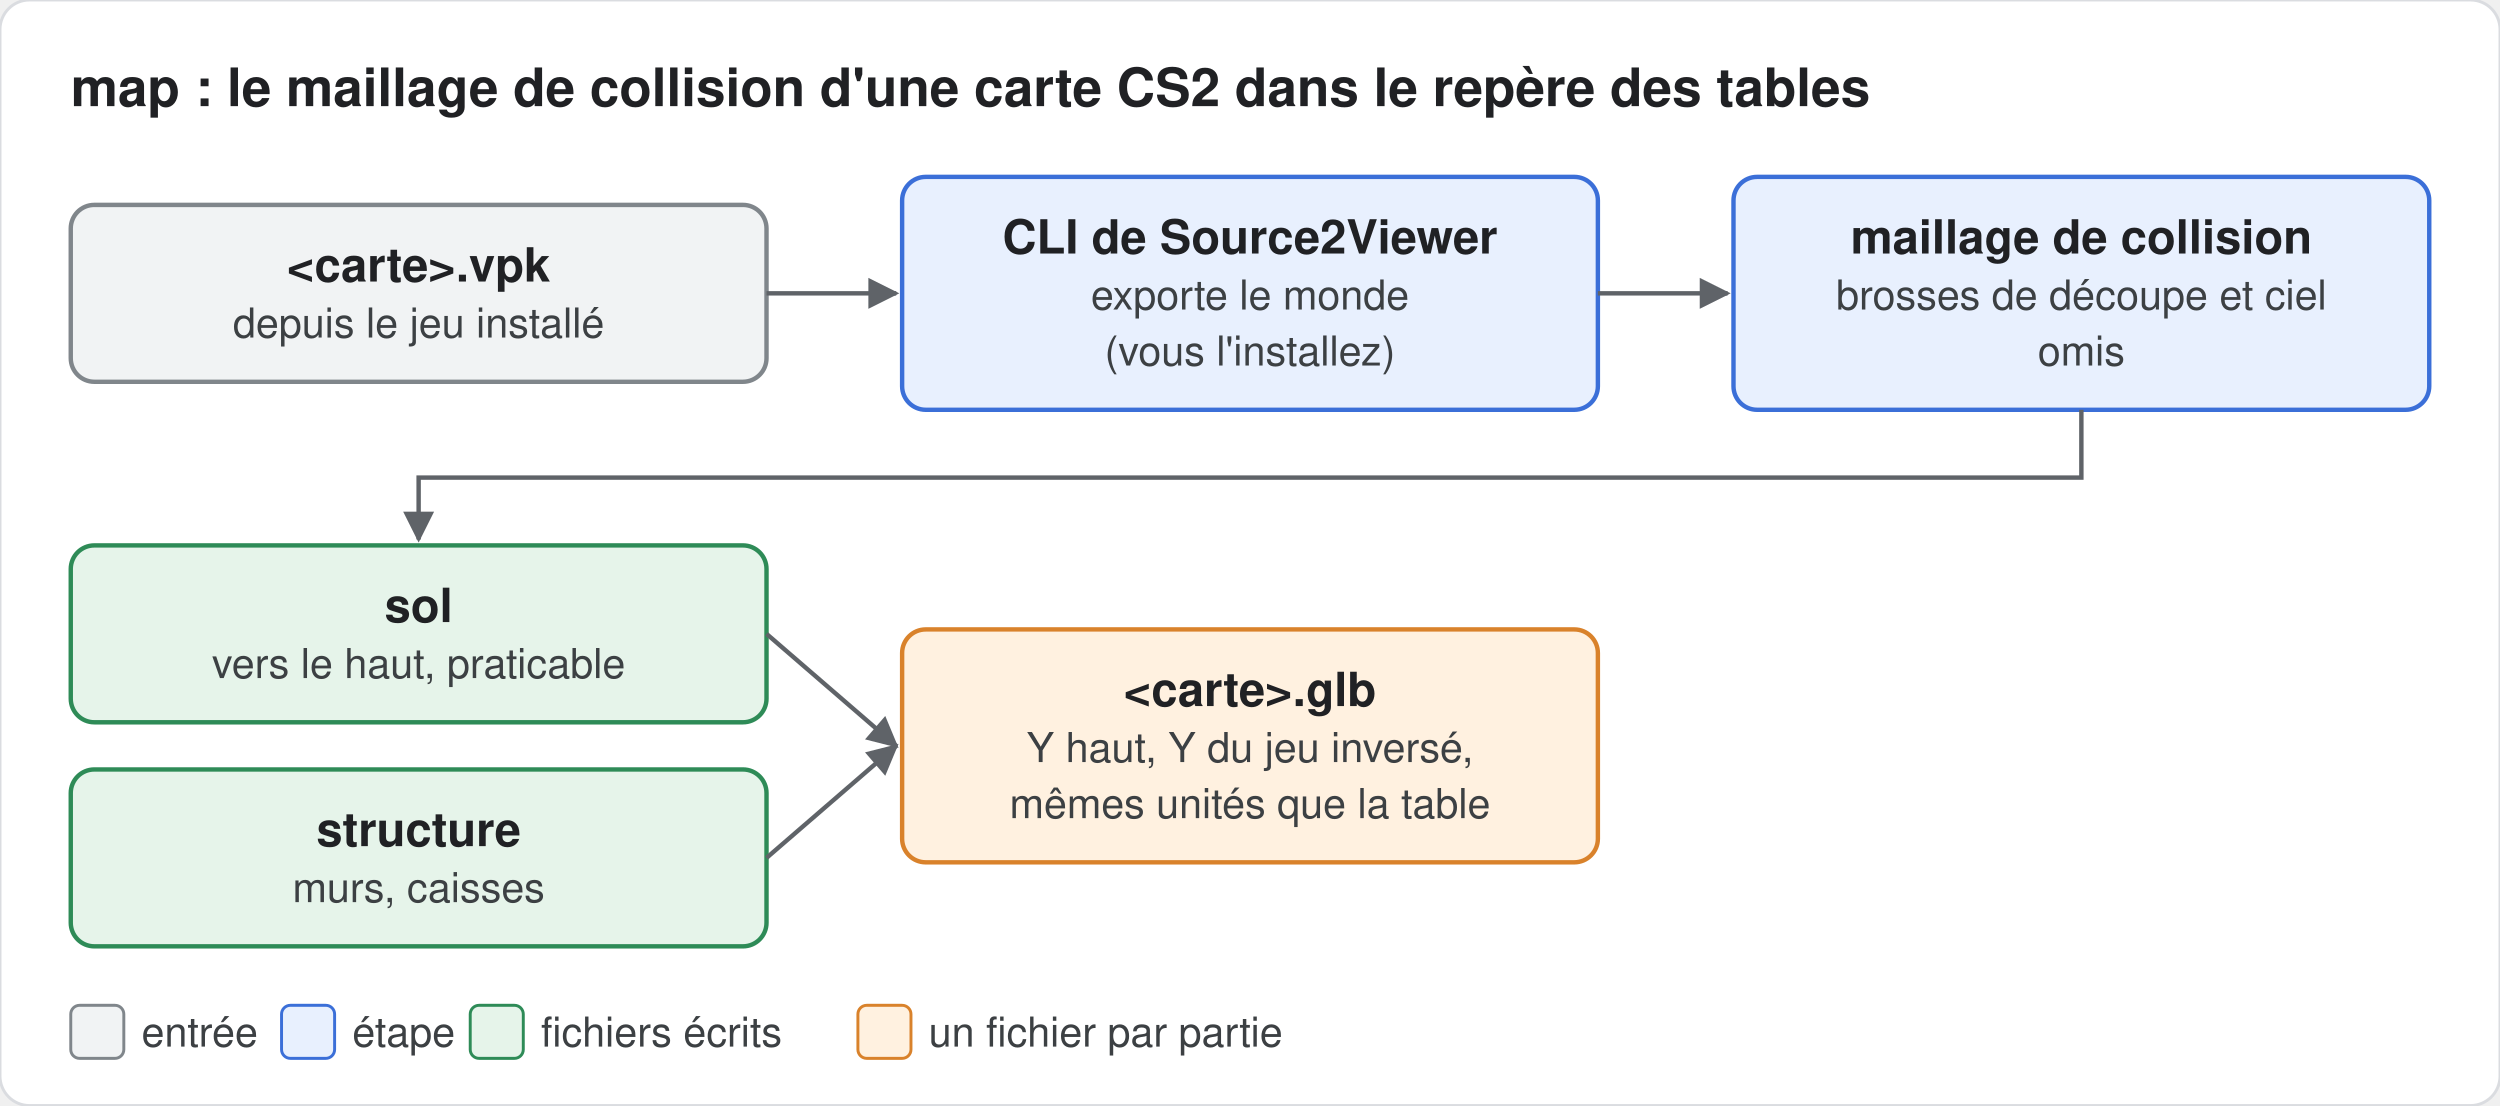
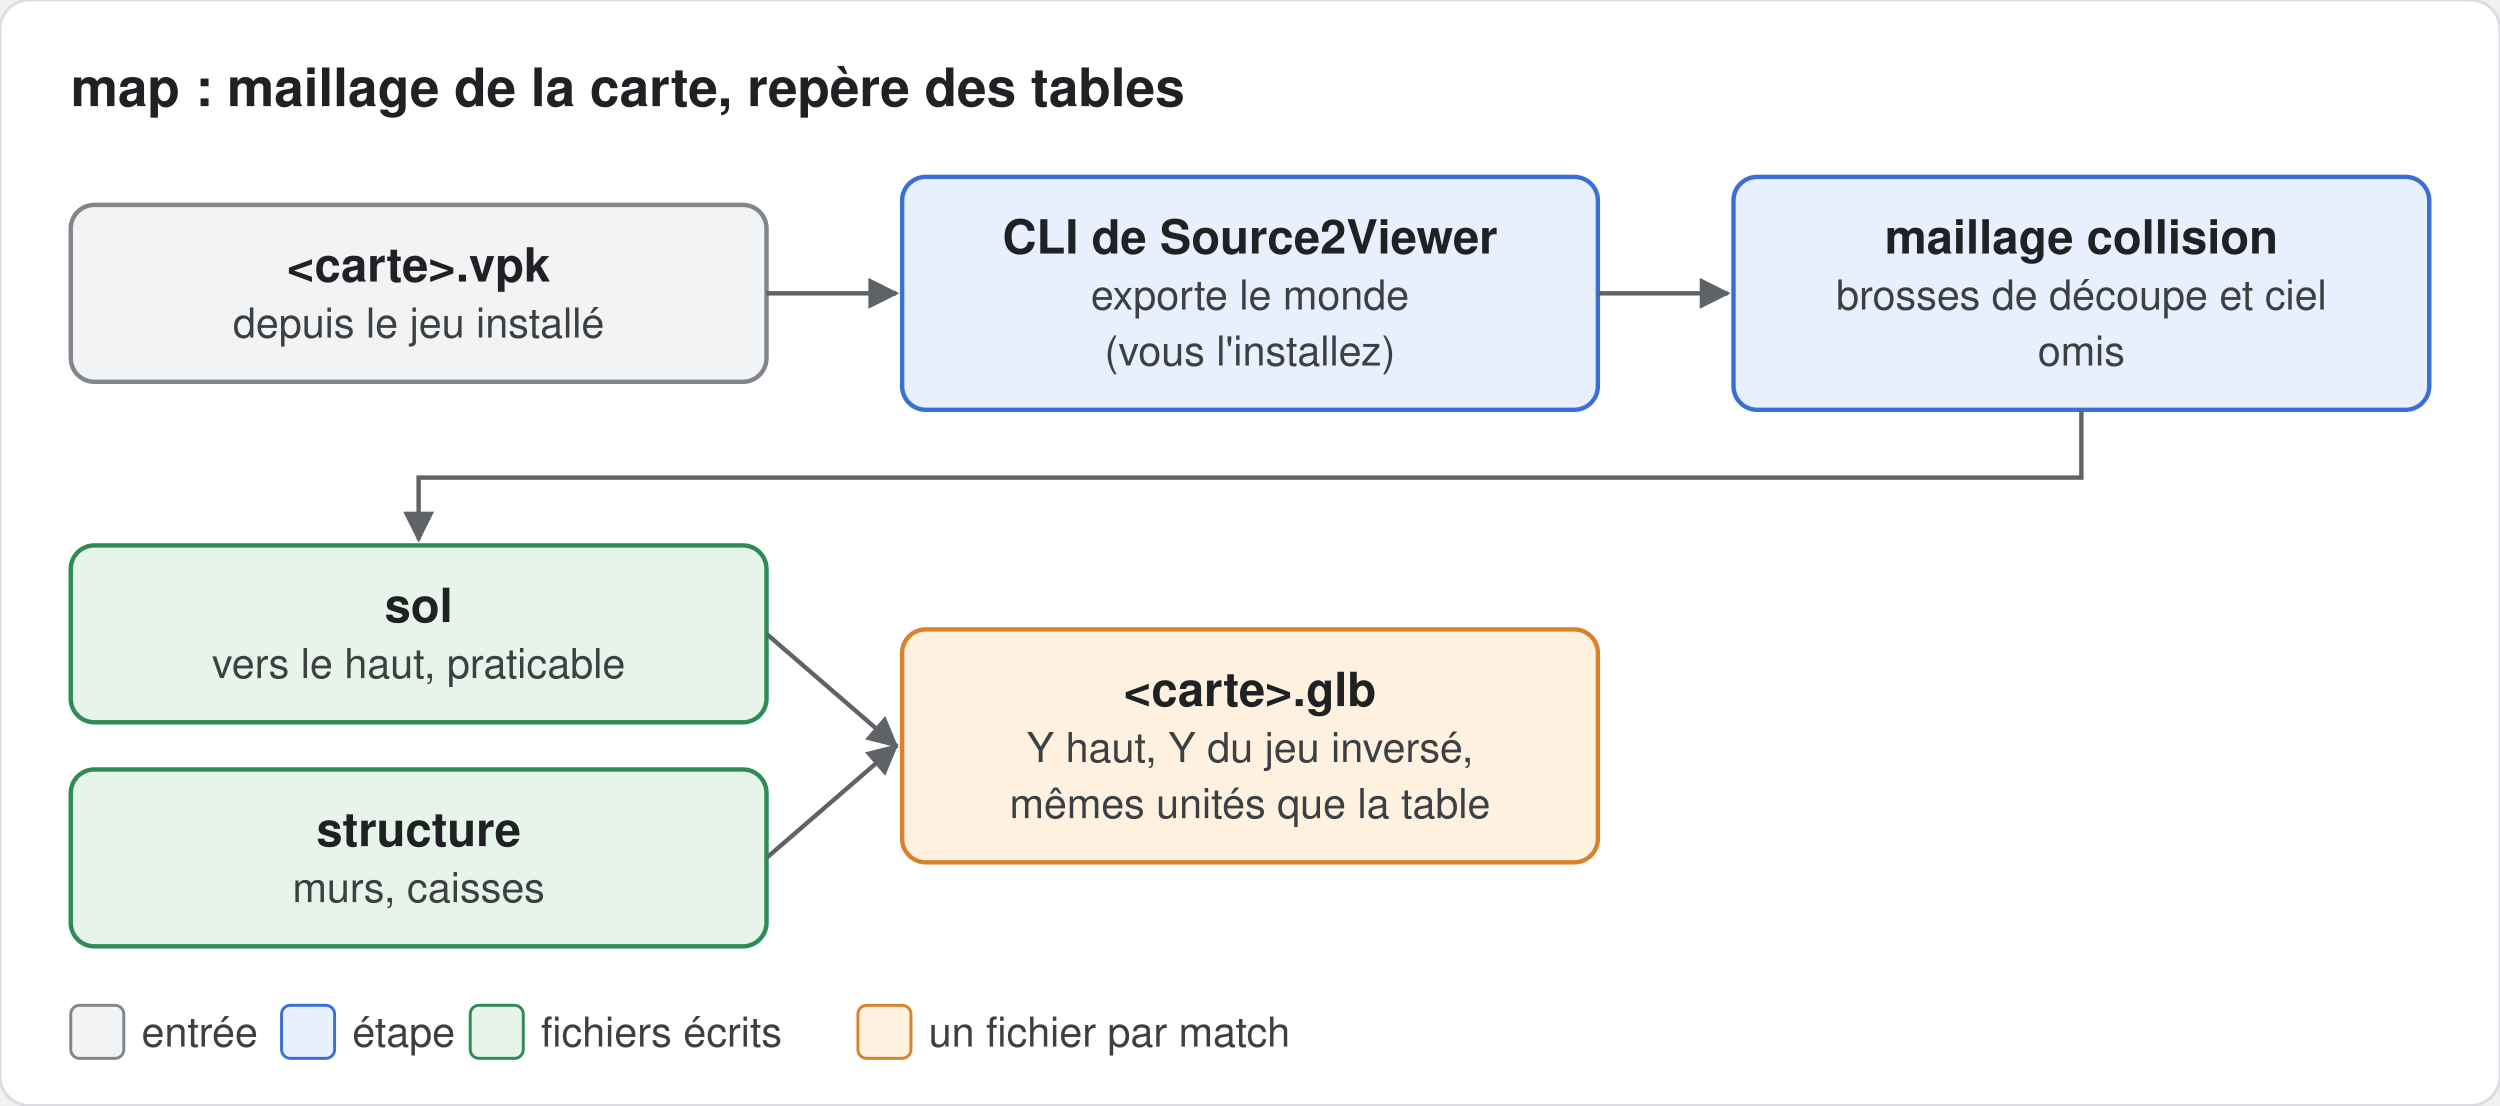
<svg xmlns="http://www.w3.org/2000/svg" width="848" height="375" viewBox="0 0 848 375" font-family="Segoe UI,Helvetica,Arial,sans-serif" role="img" aria-label="map: a CS2 map's collision mesh into the tables' frame">
  <defs>
    <marker id="a" viewBox="0 0 10 10" refX="9" refY="5" markerWidth="7" markerHeight="7" orient="auto">
      <path d="M0,0 L10,5 L0,10 z" fill="#5f6368" />
    </marker>
  </defs>
  <rect width="848" height="375" rx="10" fill="#ffffff" stroke="#dadce0" />
-   <text x="24" y="36" font-size="18" font-weight="600" fill="#202124">map : le maillage de collision d'une carte CS2 dans le repère des tables</text>
+   <text x="24" y="36" font-size="18" font-weight="600" fill="#202124">map : maillage de la carte, repère des tables</text>
  <rect x="24" y="69.5" width="236" height="60" rx="8" fill="#f1f3f4" stroke="#80868b" stroke-width="1.5" />
  <text x="142.0" y="95.5" text-anchor="middle" font-weight="600" font-size="16" fill="#202124">&lt;carte&gt;.vpk</text>
  <text x="142.0" y="114.5" text-anchor="middle" font-size="14" fill="#3c4043">depuis le jeu installé</text>
  <rect x="306" y="60.0" width="236" height="79" rx="8" fill="#e8f0fe" stroke="#3b6fd8" stroke-width="1.5" />
  <text x="424.0" y="86.0" text-anchor="middle" font-weight="600" font-size="16" fill="#202124">CLI de Source2Viewer</text>
  <text x="424.0" y="105.0" text-anchor="middle" font-size="14" fill="#3c4043">exporte le monde</text>
  <text x="424.0" y="124.0" text-anchor="middle" font-size="14" fill="#3c4043">(vous l'installez)</text>
  <rect x="588" y="60.0" width="236" height="79" rx="8" fill="#e8f0fe" stroke="#3b6fd8" stroke-width="1.5" />
-   <text x="706.0" y="86.0" text-anchor="middle" font-weight="600" font-size="16" fill="#202124">maillage de collision</text>
+   <text x="706.0" y="86.0" text-anchor="middle" font-weight="600" font-size="16" fill="#202124">maillage collision</text>
  <text x="706.0" y="105.0" text-anchor="middle" font-size="14" fill="#3c4043">brosses de découpe et ciel</text>
  <text x="706.0" y="124.0" text-anchor="middle" font-size="14" fill="#3c4043">omis</text>
  <line x1="260" y1="99.5" x2="304" y2="99.5" stroke="#5f6368" stroke-width="1.5" marker-end="url(#a)" />
  <line x1="542" y1="99.5" x2="586" y2="99.5" stroke="#5f6368" stroke-width="1.5" marker-end="url(#a)" />
  <path d="M706.0,139.0 V162.0 H142.0 V183.0" fill="none" stroke="#5f6368" stroke-width="1.5" marker-end="url(#a)" />
  <rect x="24" y="185.0" width="236" height="60" rx="8" fill="#e6f4ea" stroke="#2e8b57" stroke-width="1.5" />
  <text x="142.0" y="211.0" text-anchor="middle" font-weight="600" font-size="16" fill="#202124">sol</text>
  <text x="142.0" y="230.0" text-anchor="middle" font-size="14" fill="#3c4043">vers le haut, praticable</text>
  <rect x="24" y="261.0" width="236" height="60" rx="8" fill="#e6f4ea" stroke="#2e8b57" stroke-width="1.5" />
  <text x="142.0" y="287.0" text-anchor="middle" font-weight="600" font-size="16" fill="#202124">structure</text>
  <text x="142.0" y="306.0" text-anchor="middle" font-size="14" fill="#3c4043">murs, caisses</text>
  <rect x="306" y="213.5" width="236" height="79" rx="8" fill="#fff1e0" stroke="#d9822b" stroke-width="1.5" />
  <text x="424.0" y="239.5" text-anchor="middle" font-weight="600" font-size="16" fill="#202124">&lt;carte&gt;.glb</text>
  <text x="424.0" y="258.5" text-anchor="middle" font-size="14" fill="#3c4043">Y haut, Y du jeu inversé,</text>
  <text x="424.0" y="277.5" text-anchor="middle" font-size="14" fill="#3c4043">mêmes unités que la table</text>
  <line x1="260" y1="215.0" x2="304" y2="253.0" stroke="#5f6368" stroke-width="1.5" marker-end="url(#a)" />
  <line x1="260" y1="291.0" x2="304" y2="253.0" stroke="#5f6368" stroke-width="1.5" marker-end="url(#a)" />
  <rect x="24" y="341" width="18" height="18" rx="3" fill="#f1f3f4" stroke="#80868b" />
  <text x="48" y="355" font-size="14" fill="#3c4043">entrée</text>
  <rect x="95.5" y="341" width="18" height="18" rx="3" fill="#e8f0fe" stroke="#3b6fd8" />
  <text x="119.5" y="355" font-size="14" fill="#3c4043">étape</text>
  <rect x="159.5" y="341" width="18" height="18" rx="3" fill="#e6f4ea" stroke="#2e8b57" />
  <text x="183.5" y="355" font-size="14" fill="#3c4043">fichiers écrits</text>
  <rect x="291.0" y="341" width="18" height="18" rx="3" fill="#fff1e0" stroke="#d9822b" />
-   <text x="315.0" y="355" font-size="14" fill="#3c4043">un fichier par partie</text>
+   <text x="315.0" y="355" font-size="14" fill="#3c4043">un fichier par match</text>
</svg>
